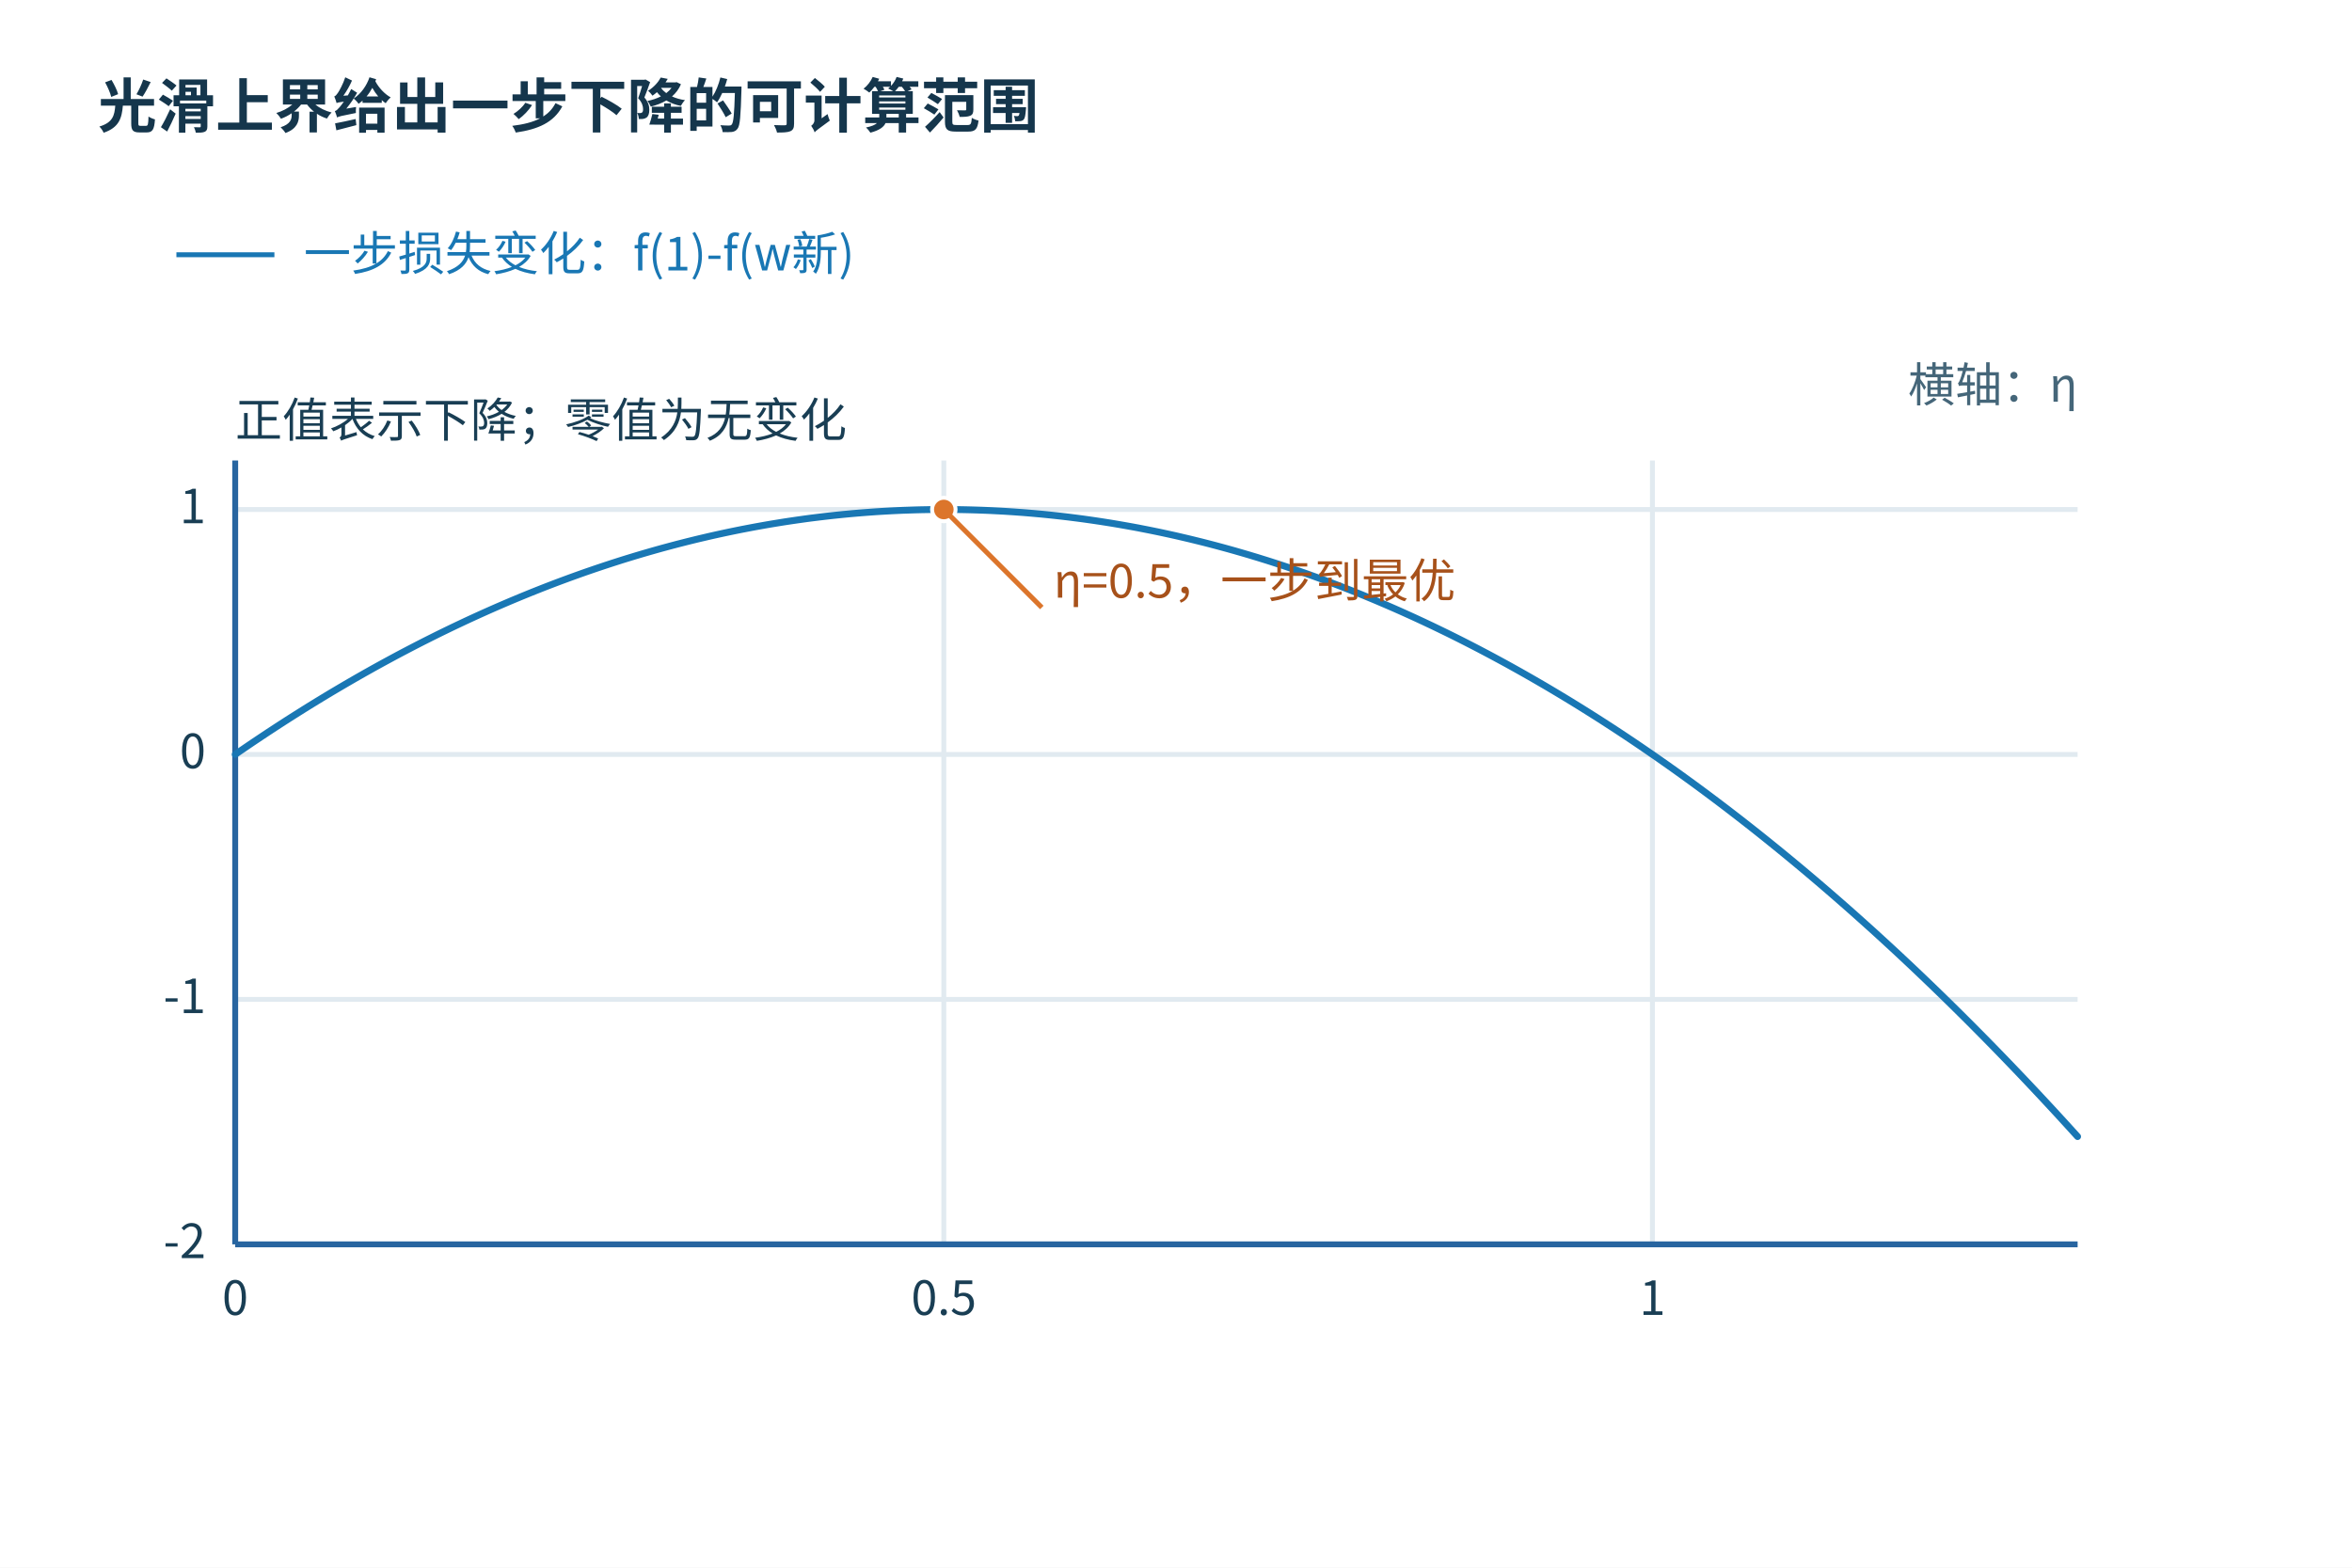
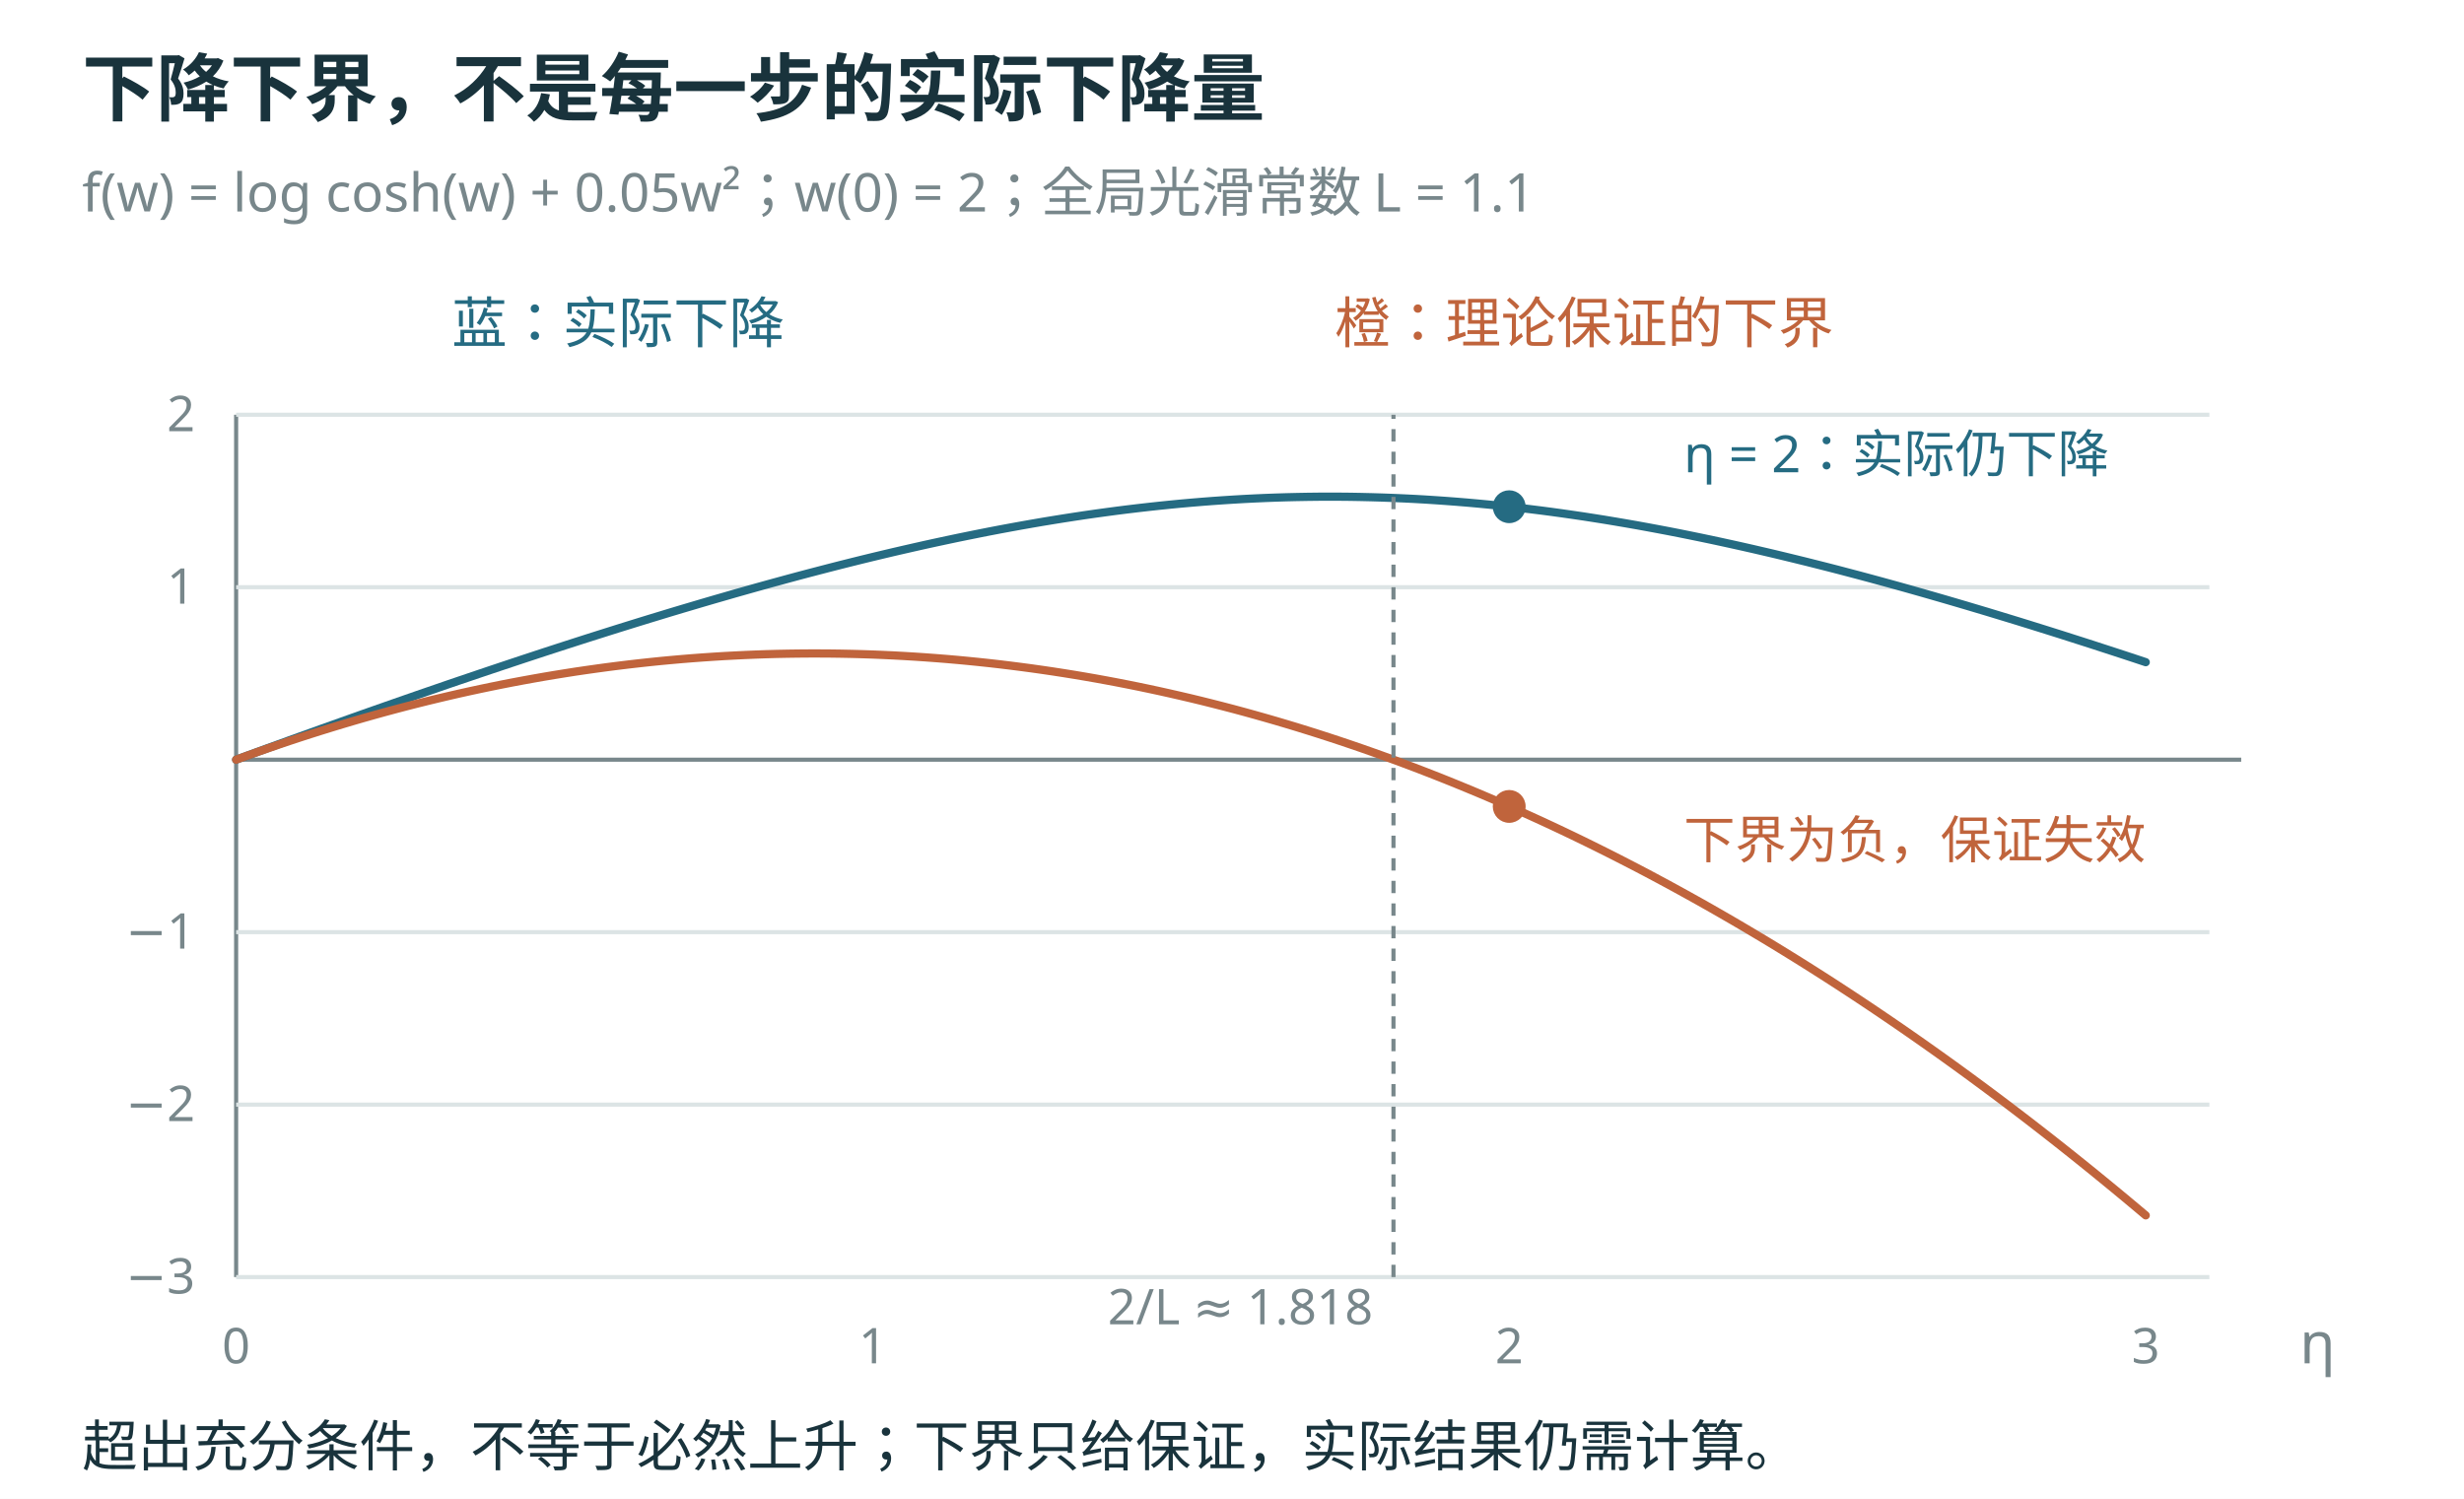
- <svg xmlns="http://www.w3.org/2000/svg" width="1200" height="800" viewBox="0 0 1200 800" role="img">
-   <defs>
-     <marker id="arr" markerWidth="9" markerHeight="9" refX="8" refY="4" orient="auto">
-       <path d="M0 0 L8 4 L0 8" fill="#2865a0" />
-     </marker>
-   </defs>
-   <rect width="1200" height="800" fill="white" />
-   <rect x="20" y="98" width="1160.0" height="678.0" rx="0" fill="white" stroke="none" />
-   <g font-family="Microsoft YaHei,Noto Sans CJK SC,sans-serif">
-     <line x1="120" y1="260.000" x2="1060" y2="260.000" stroke="#e1eaf0" stroke-width="2.5" />
-     <line x1="120" y1="385.000" x2="1060" y2="385.000" stroke="#e1eaf0" stroke-width="2.5" />
-     <line x1="120" y1="510.000" x2="1060" y2="510.000" stroke="#e1eaf0" stroke-width="2.5" />
-     <line x1="120" y1="635.000" x2="1060" y2="635.000" stroke="#e1eaf0" stroke-width="2.5" />
-     <line x1="843.077" y1="235" x2="843.077" y2="635" stroke="#e1eaf0" stroke-width="2.5" />
-     <line x1="481.538" y1="235" x2="481.538" y2="635" stroke="#e1eaf0" stroke-width="2.5" />
-     <line x1="120.000" y1="235" x2="120.000" y2="635" stroke="#e1eaf0" stroke-width="2.5" />
-     <text x="50" y="65" font-size="30" fill="#15364c" text-anchor="start" font-weight="700">光滑上界给出一步下降的可计算范围</text>
-     <line x1="120" y1="635" x2="1060" y2="635" stroke="#2865a0" stroke-width="3" />
-     <line x1="120" y1="235" x2="120" y2="635" stroke="#2865a0" stroke-width="3" />
-     <text x="1060" y="205" font-size="24" fill="#456679" text-anchor="end">横轴：η</text>
-     <text x="120" y="223" font-size="24" fill="#193e54" text-anchor="start">正值表示下降；零值为无变化</text>
-     <line x1="90" y1="130" x2="140" y2="130" stroke="#1977b4" stroke-width="2.5" />
-     <text x="155" y="138" font-size="24" fill="#1977b4" text-anchor="start">一步损失变化：f(1)-f(w新)</text>
-     <polyline points="120.00,385.00 122.35,383.38 124.70,381.77 127.05,380.17 129.40,378.58 131.75,377.01 134.10,375.44 136.45,373.88 138.80,372.34 141.15,370.80 143.50,369.28 145.85,367.76 148.20,366.26 150.55,364.77 152.90,363.29 155.25,361.81 157.60,360.35 159.95,358.90 162.30,357.46 164.65,356.03 167.00,354.61 169.35,353.20 171.70,351.81 174.05,350.42 176.40,349.04 178.75,347.68 181.10,346.32 183.45,344.98 185.80,343.64 188.15,342.32 190.50,341.00 192.85,339.70 195.20,338.41 197.55,337.13 199.90,335.86 202.25,334.59 204.60,333.34 206.95,332.11 209.30,330.88 211.65,329.66 214.00,328.45 216.35,327.25 218.70,326.07 221.05,324.89 223.40,323.72 225.75,322.57 228.10,321.43 230.45,320.29 232.80,319.17 235.15,318.06 237.50,316.95 239.85,315.86 242.20,314.78 244.55,313.71 246.90,312.65 249.25,311.60 251.60,310.56 253.95,309.53 256.30,308.52 258.65,307.51 261.00,306.51 263.35,305.53 265.70,304.55 268.05,303.59 270.40,302.63 272.75,301.69 275.10,300.76 277.45,299.83 279.80,298.92 282.15,298.02 284.50,297.13 286.85,296.25 289.20,295.38 291.55,294.52 293.90,293.67 296.25,292.83 298.60,292.00 300.95,291.19 303.30,290.38 305.65,289.59 308.00,288.80 310.35,288.03 312.70,287.26 315.05,286.51 317.40,285.76 319.75,285.03 322.10,284.31 324.45,283.60 326.80,282.90 329.15,282.21 331.50,281.53 333.85,280.86 336.20,280.20 338.55,279.55 340.90,278.92 343.25,278.29 345.60,277.67 347.95,277.07 350.30,276.47 352.65,275.89 355.00,275.31 357.35,274.75 359.70,274.20 362.05,273.65 364.40,273.12 366.75,272.60 369.10,272.09 371.45,271.59 373.80,271.10 376.15,270.62 378.50,270.15 380.85,269.70 383.20,269.25 385.55,268.81 387.90,268.39 390.25,267.97 392.60,267.56 394.95,267.17 397.30,266.79 399.65,266.41 402.00,266.05 404.35,265.70 406.70,265.36 409.05,265.03 411.40,264.70 413.75,264.39 416.10,264.10 418.45,263.81 420.80,263.53 423.15,263.26 425.50,263.00 427.85,262.76 430.20,262.52 432.55,262.30 434.90,262.08 437.25,261.88 439.60,261.68 441.95,261.50 444.30,261.33 446.65,261.16 449.00,261.01 451.35,260.87 453.70,260.74 456.05,260.62 458.40,260.51 460.75,260.41 463.10,260.33 465.45,260.25 467.80,260.18 470.15,260.12 472.50,260.08 474.85,260.04 477.20,260.02 479.55,260.00 481.90,260.00 484.25,260.01 486.60,260.02 488.95,260.05 491.30,260.09 493.65,260.14 496.00,260.20 498.35,260.27 500.70,260.35 503.05,260.44 505.40,260.54 507.75,260.66 510.10,260.78 512.45,260.91 514.80,261.06 517.15,261.21 519.50,261.38 521.85,261.55 524.20,261.74 526.55,261.94 528.90,262.15 531.25,262.36 533.60,262.59 535.95,262.83 538.30,263.08 540.65,263.34 543.00,263.61 545.35,263.89 547.70,264.19 550.05,264.49 552.40,264.80 554.75,265.13 557.10,265.46 559.45,265.81 561.80,266.16 564.15,266.53 566.50,266.90 568.85,267.29 571.20,267.69 573.55,268.10 575.90,268.52 578.25,268.94 580.60,269.38 582.95,269.84 585.30,270.30 587.65,270.77 590.00,271.25 592.35,271.74 594.70,272.25 597.05,272.76 599.40,273.28 601.75,273.82 604.10,274.37 606.45,274.92 608.80,275.49 611.15,276.07 613.50,276.65 615.85,277.25 618.20,277.86 620.55,278.48 622.90,279.11 625.25,279.75 627.60,280.40 629.95,281.06 632.30,281.74 634.65,282.42 637.00,283.11 639.35,283.82 641.70,284.53 644.05,285.26 646.40,285.99 648.75,286.74 651.10,287.50 653.45,288.26 655.80,289.04 658.15,289.83 660.50,290.63 662.85,291.44 665.20,292.26 667.55,293.09 669.90,293.93 672.25,294.78 674.60,295.64 676.95,296.52 679.30,297.40 681.65,298.30 684.00,299.20 686.35,300.12 688.70,301.04 691.05,301.98 693.40,302.92 695.75,303.88 698.10,304.85 700.45,305.83 702.80,306.82 705.15,307.82 707.50,308.83 709.85,309.85 712.20,310.88 714.55,311.92 716.90,312.98 719.25,314.04 721.60,315.11 723.95,316.20 726.30,317.29 728.65,318.40 731.00,319.51 733.35,320.64 735.70,321.78 738.05,322.92 740.40,324.08 742.75,325.25 745.10,326.43 747.45,327.62 749.80,328.82 752.15,330.03 754.50,331.25 756.85,332.49 759.20,333.73 761.55,334.98 763.90,336.25 766.25,337.52 768.60,338.80 770.95,340.10 773.30,341.41 775.65,342.72 778.00,344.05 780.35,345.39 782.70,346.74 785.05,348.10 787.40,349.46 789.75,350.84 792.10,352.24 794.45,353.64 796.80,355.05 799.15,356.47 801.50,357.90 803.85,359.35 806.20,360.80 808.55,362.27 810.90,363.74 813.25,365.23 815.60,366.72 817.95,368.23 820.30,369.75 822.65,371.27 825.00,372.81 827.35,374.36 829.70,375.92 832.05,377.49 834.40,379.07 836.75,380.66 839.10,382.27 841.45,383.88 843.80,385.50 846.15,387.13 848.50,388.78 850.85,390.43 853.20,392.10 855.55,393.77 857.90,395.46 860.25,397.16 862.60,398.86 864.95,400.58 867.30,402.31 869.65,404.05 872.00,405.80 874.35,407.56 876.70,409.33 879.05,411.11 881.40,412.90 883.75,414.71 886.10,416.52 888.45,418.34 890.80,420.18 893.15,422.02 895.50,423.88 897.85,425.74 900.20,427.62 902.55,429.51 904.90,431.41 907.25,433.31 909.60,435.23 911.95,437.16 914.30,439.10 916.65,441.05 919.00,443.01 921.35,444.98 923.70,446.97 926.05,448.96 928.40,450.96 930.75,452.98 933.10,455.00 935.45,457.04 937.80,459.08 940.15,461.14 942.50,463.20 944.85,465.28 947.20,467.37 949.55,469.47 951.90,471.58 954.25,473.69 956.60,475.82 958.95,477.97 961.30,480.12 963.65,482.28 966.00,484.45 968.35,486.63 970.70,488.83 973.05,491.03 975.40,493.24 977.75,495.47 980.10,497.71 982.45,499.95 984.80,502.21 987.15,504.48 989.50,506.75 991.85,509.04 994.20,511.34 996.55,513.65 998.90,515.97 1001.25,518.30 1003.60,520.64 1005.95,522.99 1008.30,525.36 1010.65,527.73 1013.00,530.11 1015.35,532.51 1017.70,534.91 1020.05,537.33 1022.40,539.75 1024.75,542.19 1027.10,544.64 1029.45,547.09 1031.80,549.56 1034.15,552.04 1036.50,554.53 1038.85,557.03 1041.20,559.54 1043.55,562.06 1045.90,564.59 1048.25,567.13 1050.60,569.68 1052.95,572.25 1055.30,574.82 1057.65,577.41 1060.00,580.00" fill="none" stroke="#1977b4" stroke-width="3.5" stroke-linecap="round" stroke-linejoin="round" />
-     <circle cx="481.538" cy="260.0" r="6" fill="#dc752b" stroke="white" stroke-width="2" />
-     <line x1="481.538" y1="260.0" x2="531.538" y2="310.0" stroke="#dc752b" stroke-width="2.5" />
-     <text x="537.538" y="305.0" font-size="24" fill="#a7511a" text-anchor="start">η=0.5，一步到最优</text>
-     <text x="120.000" y="671" font-size="24" fill="#193e54" text-anchor="middle">0</text>
-     <text x="481.538" y="671" font-size="24" fill="#193e54" text-anchor="middle">0.5</text>
-     <text x="843.077" y="671" font-size="24" fill="#193e54" text-anchor="middle">1</text>
-     <text x="105" y="642.000" font-size="24" fill="#193e54" text-anchor="end">-2</text>
-     <text x="105" y="517.000" font-size="24" fill="#193e54" text-anchor="end">-1</text>
-     <text x="105" y="392.000" font-size="24" fill="#193e54" text-anchor="end">0</text>
-     <text x="105" y="267.000" font-size="24" fill="#193e54" text-anchor="end">1</text>
+ <svg xmlns="http://www.w3.org/2000/svg" width="1200" height="730" viewBox="0 0 1200 730" role="img">
+   <rect width="1200" height="730" fill="white" />
+   <g font-family="Microsoft YaHei, sans-serif">
+     <text x="40" y="56" font-size="36" fill="#19333c" text-anchor="start" font-weight="700">下降下界，不是每一步的实际下降量</text>
+     <text x="40" y="103" font-size="26" fill="#78878b" text-anchor="start" font-weight="400">f(w) = log cosh(w) + 0.05w²；w(0) = 2；全局光滑常数 L = 1.1</text>
+     <line x1="115" y1="370" x2="1091.5" y2="370" stroke="#78878b" stroke-width="2" />
+     <line x1="115" y1="622" x2="115" y2="202" stroke="#78878b" stroke-width="2" />
+     <line x1="115" y1="622" x2="1076.0" y2="622" stroke="#dce4e5" stroke-width="2" />
+     <text x="95" y="630" font-size="24" fill="#78878b" text-anchor="end" font-weight="400">−3</text>
+     <line x1="115" y1="538" x2="1076.0" y2="538" stroke="#dce4e5" stroke-width="2" />
+     <text x="95" y="546" font-size="24" fill="#78878b" text-anchor="end" font-weight="400">−2</text>
+     <line x1="115" y1="454" x2="1076.0" y2="454" stroke="#dce4e5" stroke-width="2" />
+     <text x="95" y="462" font-size="24" fill="#78878b" text-anchor="end" font-weight="400">−1</text>
+     <line x1="115" y1="286" x2="1076.0" y2="286" stroke="#dce4e5" stroke-width="2" />
+     <text x="95" y="294" font-size="24" fill="#78878b" text-anchor="end" font-weight="400">1</text>
+     <line x1="115" y1="202" x2="1076.0" y2="202" stroke="#dce4e5" stroke-width="2" />
+     <text x="95" y="210" font-size="24" fill="#78878b" text-anchor="end" font-weight="400">2</text>
+     <path d="M115.00,370.00 L120.17,368.11 L125.33,366.22 L130.50,364.33 L135.67,362.46 L140.83,360.58 L146.00,358.72 L151.17,356.86 L156.33,355.00 L161.50,353.16 L166.67,351.32 L171.83,349.48 L177.00,347.65 L182.17,345.83 L187.33,344.02 L192.50,342.21 L197.67,340.41 L202.83,338.61 L208.00,336.83 L213.17,335.05 L218.33,333.27 L223.50,331.51 L228.67,329.76 L233.83,328.01 L239.00,326.27 L244.17,324.54 L249.33,322.82 L254.50,321.10 L259.67,319.40 L264.83,317.70 L270.00,316.02 L275.17,314.34 L280.33,312.68 L285.50,311.02 L290.67,309.38 L295.83,307.75 L301.00,306.12 L306.17,304.51 L311.33,302.91 L316.50,301.32 L321.67,299.75 L326.83,298.18 L332.00,296.63 L337.17,295.10 L342.33,293.57 L347.50,292.06 L352.67,290.57 L357.83,289.08 L363.00,287.62 L368.17,286.16 L373.33,284.73 L378.50,283.31 L383.67,281.90 L388.83,280.51 L394.00,279.14 L399.17,277.79 L404.33,276.45 L409.50,275.13 L414.67,273.83 L419.83,272.55 L425.00,271.29 L430.17,270.05 L435.33,268.83 L440.50,267.64 L445.67,266.46 L450.83,265.30 L456.00,264.17 L461.17,263.06 L466.33,261.97 L471.50,260.91 L476.67,259.87 L481.83,258.85 L487.00,257.86 L492.17,256.90 L497.33,255.96 L502.50,255.05 L507.67,254.16 L512.83,253.31 L518.00,252.48 L523.17,251.68 L528.33,250.90 L533.50,250.16 L538.67,249.45 L543.83,248.76 L549.00,248.11 L554.17,247.49 L559.33,246.90 L564.50,246.34 L569.67,245.81 L574.83,245.31 L580.00,244.85 L585.17,244.42 L590.33,244.02 L595.50,243.66 L600.67,243.33 L605.83,243.03 L611.00,242.77 L616.17,242.54 L621.33,242.35 L626.50,242.19 L631.67,242.07 L636.83,241.98 L642.00,241.92 L647.17,241.90 L652.33,241.91 L657.50,241.96 L662.67,242.05 L667.83,242.17 L673.00,242.32 L678.17,242.51 L683.33,242.73 L688.50,242.98 L693.67,243.27 L698.83,243.60 L704.00,243.96 L709.17,244.35 L714.33,244.77 L719.50,245.23 L724.67,245.72 L729.83,246.24 L735.00,246.79 L740.17,247.38 L745.33,248.00 L750.50,248.64 L755.67,249.32 L760.83,250.03 L766.00,250.77 L771.17,251.53 L776.33,252.33 L781.50,253.15 L786.67,254.01 L791.83,254.89 L797.00,255.79 L802.17,256.73 L807.33,257.69 L812.50,258.67 L817.67,259.68 L822.83,260.72 L828.00,261.78 L833.17,262.86 L838.33,263.97 L843.50,265.10 L848.67,266.25 L853.83,267.42 L859.00,268.62 L864.17,269.83 L869.33,271.07 L874.50,272.33 L879.67,273.60 L884.83,274.90 L890.00,276.21 L895.17,277.54 L900.33,278.90 L905.50,280.26 L910.67,281.65 L915.83,283.05 L921.00,284.47 L926.17,285.90 L931.33,287.35 L936.50,288.82 L941.67,290.30 L946.83,291.79 L952.00,293.30 L957.17,294.82 L962.33,296.36 L967.50,297.90 L972.67,299.47 L977.83,301.04 L983.00,302.62 L988.17,304.22 L993.33,305.83 L998.50,307.45 L1003.67,309.08 L1008.83,310.73 L1014.00,312.38 L1019.17,314.04 L1024.33,315.72 L1029.50,317.40 L1034.67,319.09 L1039.83,320.79 L1045.00,322.51" stroke="#256b82" stroke-width="4" fill="none" stroke-linejoin="round" stroke-linecap="round" />
+     <path d="M115.00,370.00 L120.17,368.12 L125.33,366.28 L130.50,364.47 L135.67,362.69 L140.83,360.95 L146.00,359.24 L151.17,357.57 L156.33,355.94 L161.50,354.34 L166.67,352.77 L171.83,351.24 L177.00,349.74 L182.17,348.28 L187.33,346.85 L192.50,345.46 L197.67,344.10 L202.83,342.78 L208.00,341.49 L213.17,340.24 L218.33,339.02 L223.50,337.83 L228.67,336.68 L233.83,335.57 L239.00,334.49 L244.17,333.44 L249.33,332.43 L254.50,331.46 L259.67,330.52 L264.83,329.61 L270.00,328.74 L275.17,327.91 L280.33,327.10 L285.50,326.34 L290.67,325.61 L295.83,324.91 L301.00,324.25 L306.17,323.62 L311.33,323.03 L316.50,322.47 L321.67,321.94 L326.83,321.46 L332.00,321.00 L337.17,320.58 L342.33,320.20 L347.50,319.85 L352.67,319.53 L357.83,319.26 L363.00,319.01 L368.17,318.80 L373.33,318.62 L378.50,318.48 L383.67,318.38 L388.83,318.31 L394.00,318.27 L399.17,318.27 L404.33,318.30 L409.50,318.37 L414.67,318.47 L419.83,318.61 L425.00,318.78 L430.17,318.99 L435.33,319.23 L440.50,319.51 L445.67,319.82 L450.83,320.17 L456.00,320.55 L461.17,320.96 L466.33,321.41 L471.50,321.90 L476.67,322.42 L481.83,322.97 L487.00,323.56 L492.17,324.19 L497.33,324.85 L502.50,325.54 L507.67,326.27 L512.83,327.03 L518.00,327.83 L523.17,328.66 L528.33,329.53 L533.50,330.43 L538.67,331.37 L543.83,332.34 L549.00,333.35 L554.17,334.39 L559.33,335.47 L564.50,336.58 L569.67,337.73 L574.83,338.91 L580.00,340.12 L585.17,341.37 L590.33,342.66 L595.50,343.98 L600.67,345.33 L605.83,346.72 L611.00,348.15 L616.17,349.61 L621.33,351.10 L626.50,352.63 L631.67,354.19 L636.83,355.79 L642.00,357.42 L647.17,359.09 L652.33,360.79 L657.50,362.53 L662.67,364.30 L667.83,366.11 L673.00,367.95 L678.17,369.83 L683.33,371.74 L688.50,373.68 L693.67,375.67 L698.83,377.68 L704.00,379.73 L709.17,381.82 L714.33,383.94 L719.50,386.09 L724.67,388.28 L729.83,390.50 L735.00,392.76 L740.17,395.06 L745.33,397.39 L750.50,399.75 L755.67,402.15 L760.83,404.58 L766.00,407.05 L771.17,409.55 L776.33,412.09 L781.50,414.66 L786.67,417.27 L791.83,419.91 L797.00,422.58 L802.17,425.29 L807.33,428.04 L812.50,430.82 L817.67,433.64 L822.83,436.49 L828.00,439.37 L833.17,442.29 L838.33,445.25 L843.50,448.23 L848.67,451.26 L853.83,454.32 L859.00,457.41 L864.17,460.54 L869.33,463.70 L874.50,466.90 L879.67,470.13 L884.83,473.40 L890.00,476.70 L895.17,480.04 L900.33,483.41 L905.50,486.82 L910.67,490.26 L915.83,493.74 L921.00,497.25 L926.17,500.79 L931.33,504.37 L936.50,507.99 L941.67,511.64 L946.83,515.32 L952.00,519.04 L957.17,522.80 L962.33,526.59 L967.50,530.41 L972.67,534.27 L977.83,538.16 L983.00,542.09 L988.17,546.05 L993.33,550.05 L998.50,554.08 L1003.67,558.15 L1008.83,562.25 L1014.00,566.39 L1019.17,570.56 L1024.33,574.77 L1029.50,579.01 L1034.67,583.29 L1039.83,587.60 L1045.00,591.94" stroke="#c0643c" stroke-width="4" fill="none" stroke-linejoin="round" stroke-linecap="round" />
+     <text x="220" y="167" font-size="27" fill="#256b82" text-anchor="start" font-weight="400">蓝：实际下降</text>
+     <text x="650" y="167" font-size="27" fill="#c0643c" text-anchor="start" font-weight="400">橙：理论保证的下界</text>
+     <text x="115" y="664" font-size="24" fill="#78878b" text-anchor="middle" font-weight="400">0</text>
+     <text x="425" y="664" font-size="24" fill="#78878b" text-anchor="middle" font-weight="400">1</text>
+     <text x="735" y="664" font-size="24" fill="#78878b" text-anchor="middle" font-weight="400">2</text>
+     <text x="1045" y="664" font-size="24" fill="#78878b" text-anchor="middle" font-weight="400">3</text>
+     <text x="1120" y="664" font-size="28" fill="#78878b" text-anchor="start" font-weight="400">η</text>
+     <line x1="678.636" y1="622" x2="678.636" y2="202" stroke="#78878b" stroke-width="2" stroke-dasharray="6 5" />
+     <text x="668.636" y="645" font-size="24" fill="#78878b" text-anchor="end" font-weight="400">2/L ≈ 1.818</text>
+     <circle cx="735" cy="246.793" r="7" fill="#256b82" stroke="#256b82" stroke-width="2" />
+     <circle cx="735" cy="392.763" r="7" fill="#c0643c" stroke="#c0643c" stroke-width="2" />
+     <text x="820" y="230" font-size="25" fill="#256b82" text-anchor="start" font-weight="400">η = 2：实际仍下降</text>
+     <text x="820" y="418" font-size="25" fill="#c0643c" text-anchor="start" font-weight="400">下界为负，保证失效</text>
+     <text x="40" y="714" font-size="27" fill="#19333c" text-anchor="start" font-weight="400">超出充分条件，不等于必然上升；下界只给保证，实际结果仍需计算。</text>
  </g>
</svg>
